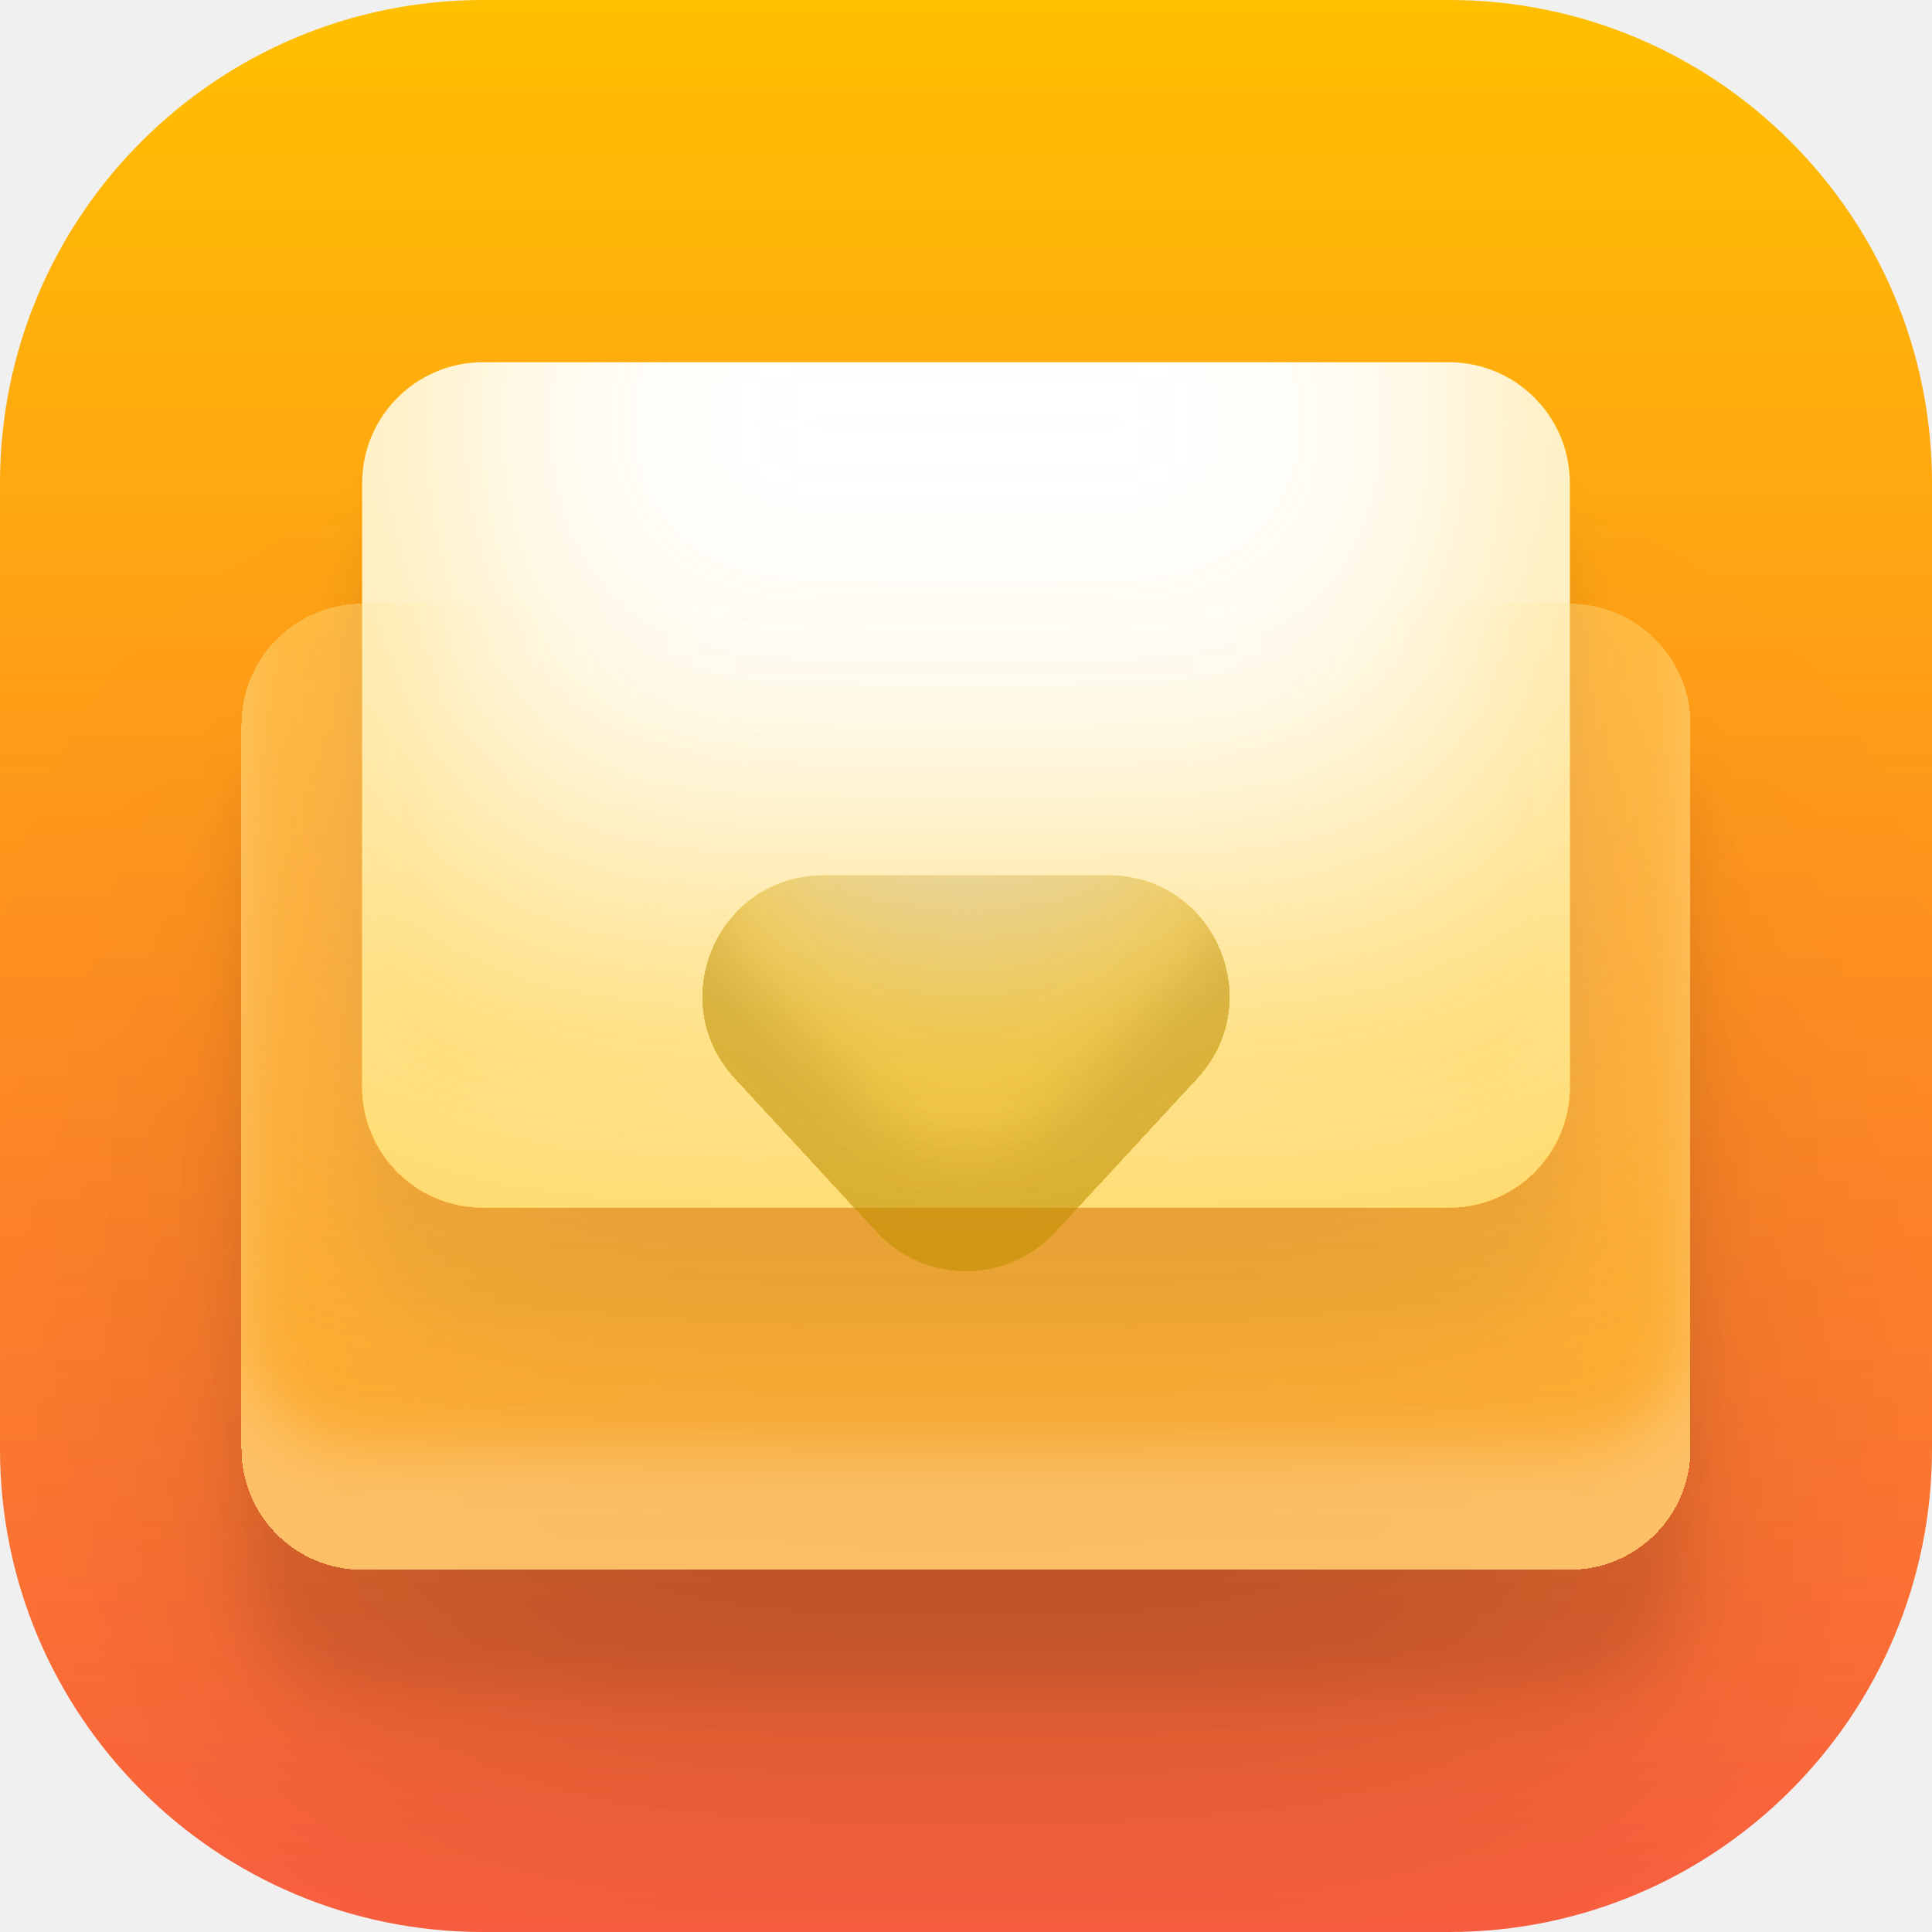
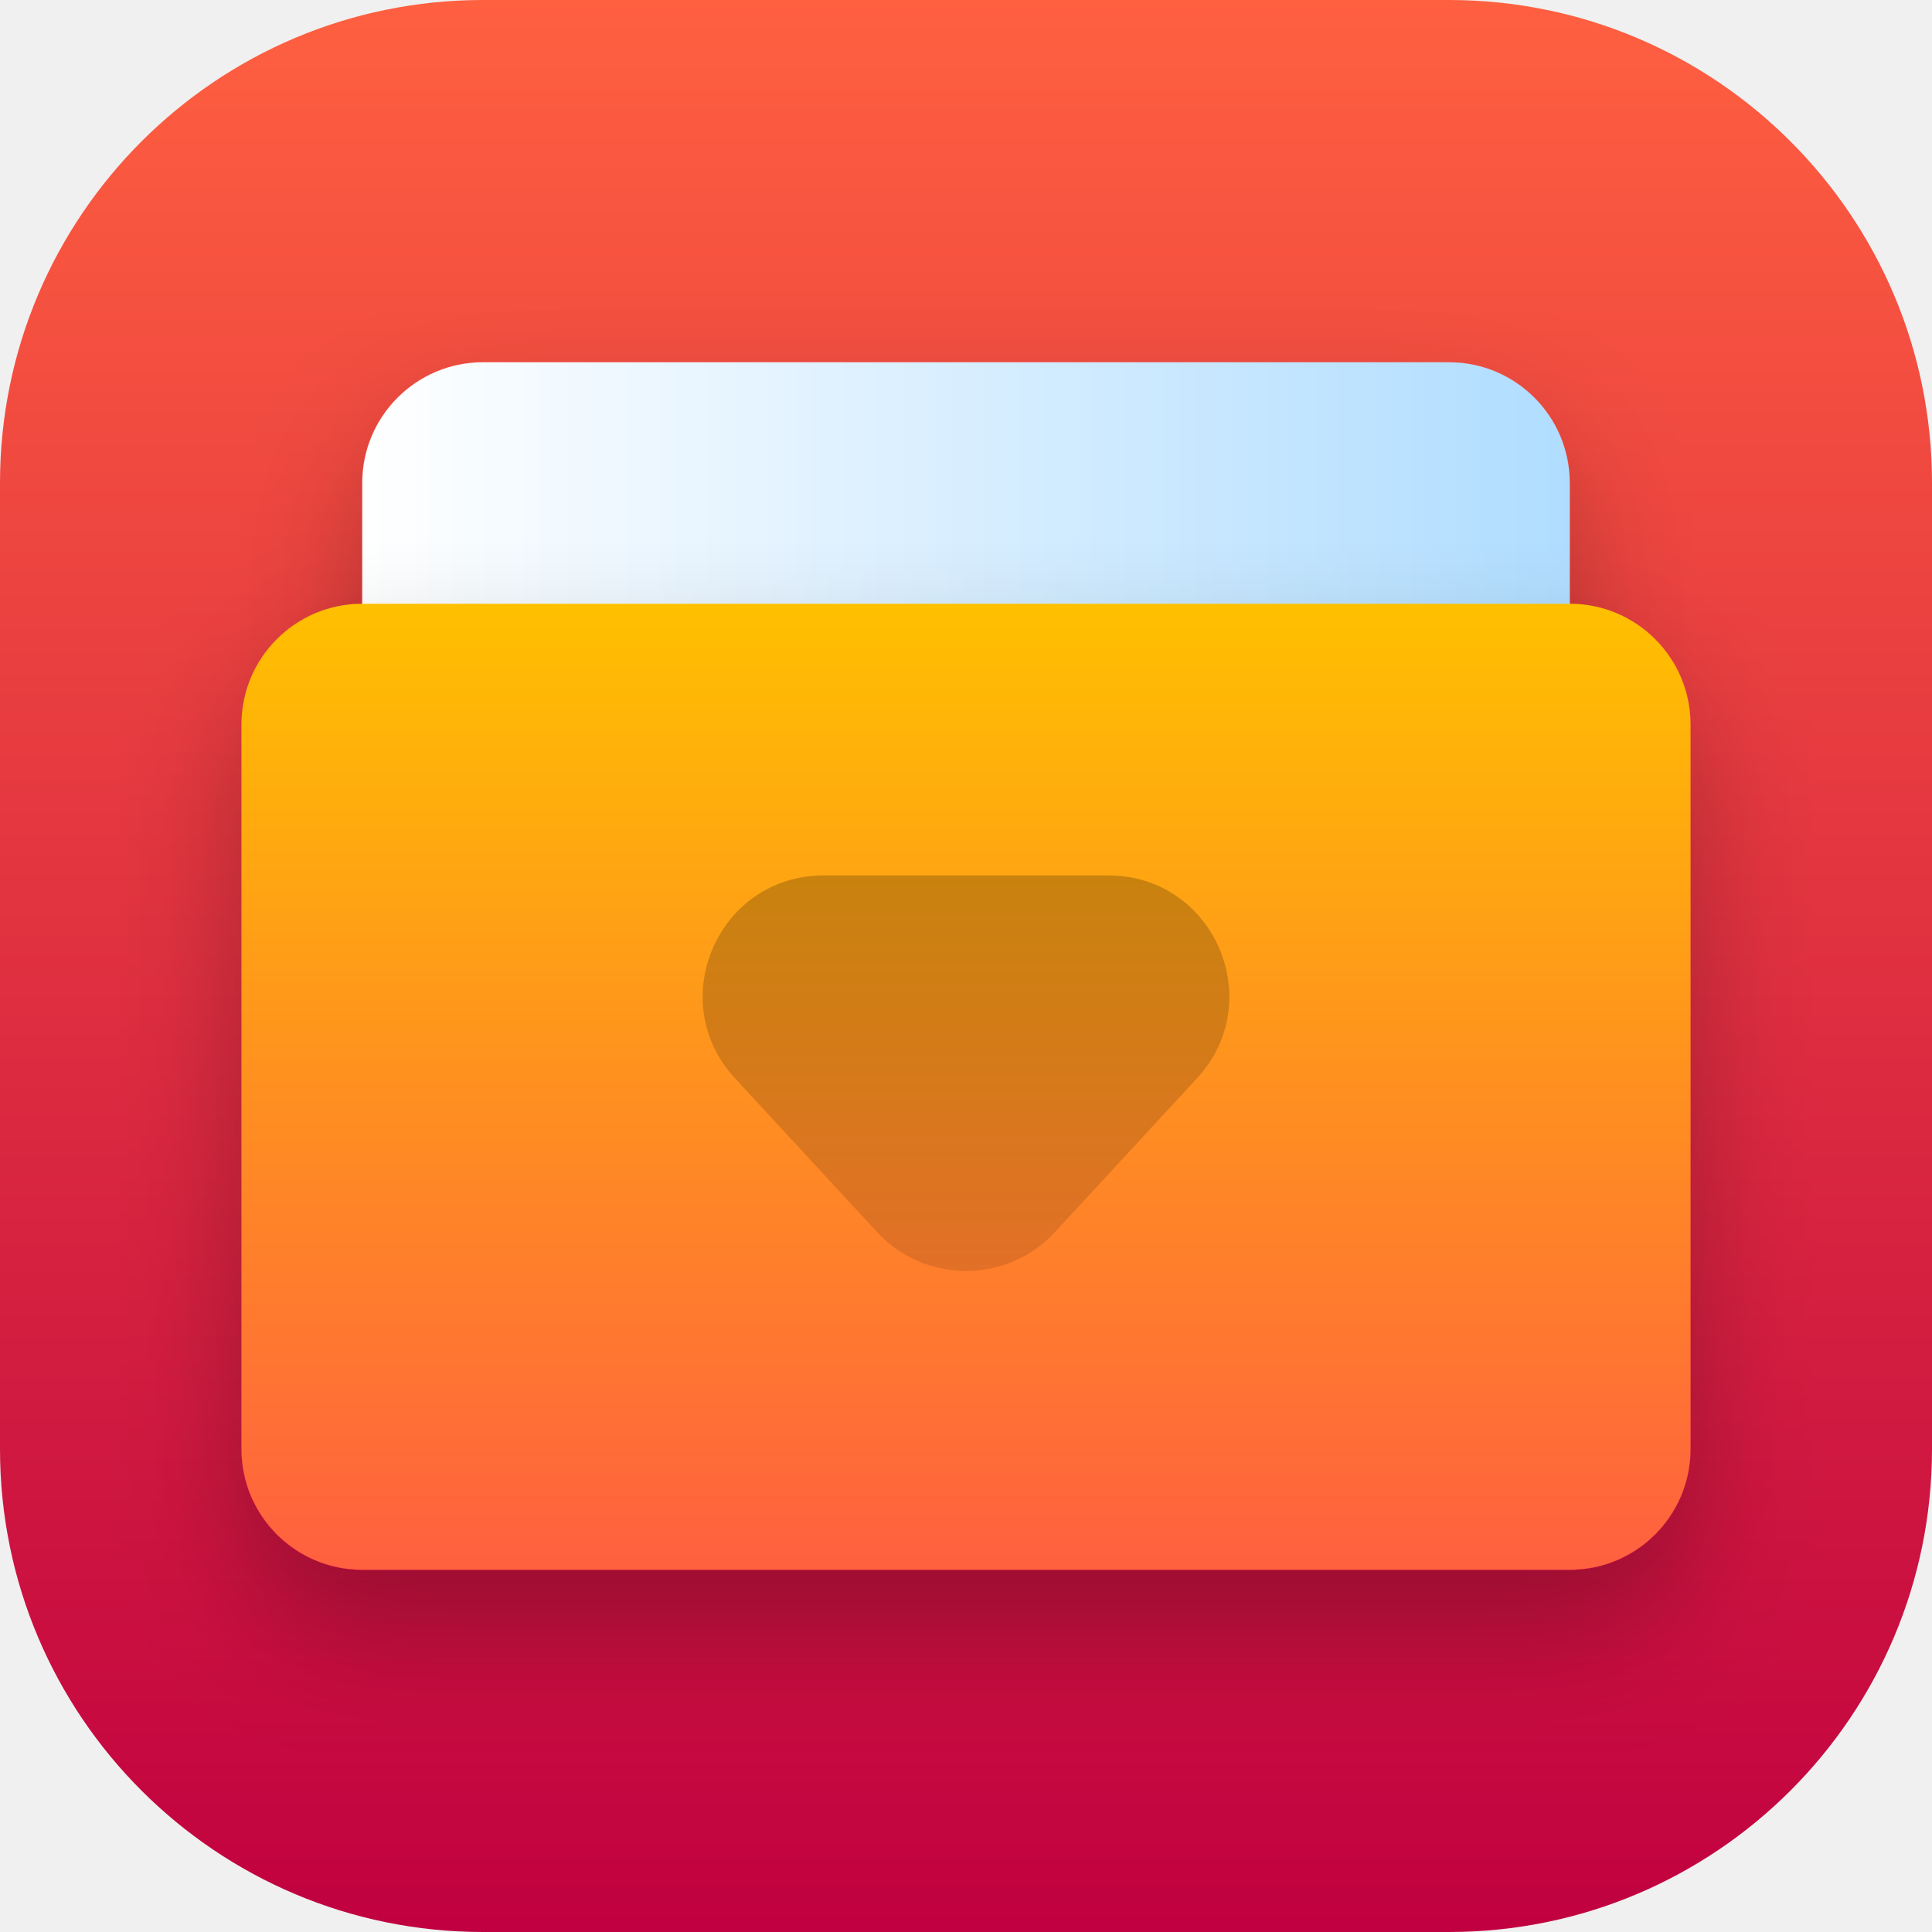
<svg xmlns="http://www.w3.org/2000/svg" width="16" height="16" viewBox="0 0 16 16" fill="none">
-   <g clip-path="url(#clip0_26_399)">
-     <rect width="16" height="16" rx="4" fill="url(#paint0_linear_26_399)" />
-     <g filter="url(#filter0_ddii_26_399)">
-       <rect x="3" y="3" width="10" height="7" rx="1" fill="white" />
-     </g>
-     <g filter="url(#filter1_bddii_26_399)">
-       <rect x="2" y="5" width="12" height="8" rx="1" fill="white" fill-opacity="0.25" shape-rendering="crispEdges" />
-     </g>
-     <g filter="url(#filter2_ii_26_399)">
-       <path d="M8.735 10.205C8.339 10.633 7.661 10.633 7.265 10.205L6.086 8.929C5.495 8.288 5.949 7.25 6.821 7.25H9.179C10.051 7.25 10.505 8.288 9.914 8.929L8.735 10.205Z" fill="black" fill-opacity="0.1" />
-     </g>
+   <rect width="16" height="16" rx="4" fill="url(#paint0_linear_26_399)" />
+   <g filter="url(#filter0_d_26_399)">
+     <rect x="3" y="3" width="10" height="7" rx="1" fill="url(#paint1_linear_26_399)" />
  </g>
+   <g filter="url(#filter1_d_26_399)">
+     <rect x="2" y="5" width="12" height="8" rx="1" fill="url(#paint2_linear_26_399)" />
+   </g>
+   <path d="M8.735 10.205C8.339 10.633 7.661 10.633 7.265 10.205L6.086 8.929C5.495 8.288 5.949 7.25 6.821 7.25H9.179C10.051 7.25 10.505 8.288 9.914 8.929L8.735 10.205Z" fill="url(#paint3_linear_26_399)" />
  <defs>
-     <filter id="filter0_ddii_26_399" x="-1" y="0" width="18" height="18" filterUnits="userSpaceOnUse" color-interpolation-filters="sRGB">
+     <filter id="filter0_d_26_399" x="2" y="2.5" width="12" height="9" filterUnits="userSpaceOnUse" color-interpolation-filters="sRGB">
      <feFlood flood-opacity="0" result="BackgroundImageFix" />
      <feColorMatrix in="SourceAlpha" type="matrix" values="0 0 0 0 0 0 0 0 0 0 0 0 0 0 0 0 0 0 127 0" result="hardAlpha" />
-       <feOffset dy="4" />
-       <feGaussianBlur stdDeviation="2" />
+       <feOffset dy="0.5" />
+       <feGaussianBlur stdDeviation="0.5" />
      <feComposite in2="hardAlpha" operator="out" />
-       <feColorMatrix type="matrix" values="0 0 0 0 0 0 0 0 0 0 0 0 0 0 0 0 0 0 0.1 0" />
+       <feColorMatrix type="matrix" values="0 0 0 0 0 0 0 0 0 0 0 0 0 0 0 0 0 0 0.25 0" />
      <feBlend mode="normal" in2="BackgroundImageFix" result="effect1_dropShadow_26_399" />
+       <feBlend mode="normal" in="SourceGraphic" in2="effect1_dropShadow_26_399" result="shape" />
+     </filter>
+     <filter id="filter1_d_26_399" x="1" y="4.5" width="14" height="10" filterUnits="userSpaceOnUse" color-interpolation-filters="sRGB">
+       <feFlood flood-opacity="0" result="BackgroundImageFix" />
      <feColorMatrix in="SourceAlpha" type="matrix" values="0 0 0 0 0 0 0 0 0 0 0 0 0 0 0 0 0 0 127 0" result="hardAlpha" />
-       <feOffset dy="1" />
-       <feGaussianBlur stdDeviation="0.25" />
+       <feOffset dy="0.5" />
+       <feGaussianBlur stdDeviation="0.5" />
      <feComposite in2="hardAlpha" operator="out" />
-       <feColorMatrix type="matrix" values="0 0 0 0 0 0 0 0 0 0 0 0 0 0 0 0 0 0 0.1 0" />
-       <feBlend mode="normal" in2="effect1_dropShadow_26_399" result="effect2_dropShadow_26_399" />
-       <feBlend mode="normal" in="SourceGraphic" in2="effect2_dropShadow_26_399" result="shape" />
-       <feColorMatrix in="SourceAlpha" type="matrix" values="0 0 0 0 0 0 0 0 0 0 0 0 0 0 0 0 0 0 127 0" result="hardAlpha" />
-       <feOffset dy="-3" />
-       <feGaussianBlur stdDeviation="1.5" />
-       <feComposite in2="hardAlpha" operator="arithmetic" k2="-1" k3="1" />
-       <feColorMatrix type="matrix" values="0 0 0 0 1 0 0 0 0 0.753 0 0 0 0 0 0 0 0 0.5 0" />
-       <feBlend mode="normal" in2="shape" result="effect3_innerShadow_26_399" />
-       <feColorMatrix in="SourceAlpha" type="matrix" values="0 0 0 0 0 0 0 0 0 0 0 0 0 0 0 0 0 0 127 0" result="hardAlpha" />
-       <feOffset dy="-1" />
-       <feGaussianBlur stdDeviation="0.25" />
-       <feComposite in2="hardAlpha" operator="arithmetic" k2="-1" k3="1" />
-       <feColorMatrix type="matrix" values="0 0 0 0 1 0 0 0 0 1 0 0 0 0 1 0 0 0 0.25 0" />
-       <feBlend mode="normal" in2="effect3_innerShadow_26_399" result="effect4_innerShadow_26_399" />
-     </filter>
-     <filter id="filter1_bddii_26_399" x="-2" y="1" width="20" height="20" filterUnits="userSpaceOnUse" color-interpolation-filters="sRGB">
-       <feFlood flood-opacity="0" result="BackgroundImageFix" />
-       <feGaussianBlur in="BackgroundImageFix" stdDeviation="2" />
-       <feComposite in2="SourceAlpha" operator="in" result="effect1_backgroundBlur_26_399" />
-       <feColorMatrix in="SourceAlpha" type="matrix" values="0 0 0 0 0 0 0 0 0 0 0 0 0 0 0 0 0 0 127 0" result="hardAlpha" />
-       <feOffset dy="4" />
-       <feGaussianBlur stdDeviation="2" />
-       <feComposite in2="hardAlpha" operator="out" />
-       <feColorMatrix type="matrix" values="0 0 0 0 0 0 0 0 0 0 0 0 0 0 0 0 0 0 0.1 0" />
-       <feBlend mode="normal" in2="effect1_backgroundBlur_26_399" result="effect2_dropShadow_26_399" />
-       <feColorMatrix in="SourceAlpha" type="matrix" values="0 0 0 0 0 0 0 0 0 0 0 0 0 0 0 0 0 0 127 0" result="hardAlpha" />
-       <feOffset dy="1" />
-       <feGaussianBlur stdDeviation="0.25" />
-       <feComposite in2="hardAlpha" operator="out" />
-       <feColorMatrix type="matrix" values="0 0 0 0 0 0 0 0 0 0 0 0 0 0 0 0 0 0 0.1 0" />
-       <feBlend mode="normal" in2="effect2_dropShadow_26_399" result="effect3_dropShadow_26_399" />
-       <feBlend mode="normal" in="SourceGraphic" in2="effect3_dropShadow_26_399" result="shape" />
-       <feColorMatrix in="SourceAlpha" type="matrix" values="0 0 0 0 0 0 0 0 0 0 0 0 0 0 0 0 0 0 127 0" result="hardAlpha" />
-       <feOffset dy="-4" />
-       <feGaussianBlur stdDeviation="2" />
-       <feComposite in2="hardAlpha" operator="arithmetic" k2="-1" k3="1" />
-       <feColorMatrix type="matrix" values="0 0 0 0 1 0 0 0 0 0.753 0 0 0 0 0 0 0 0 0.5 0" />
-       <feBlend mode="normal" in2="shape" result="effect4_innerShadow_26_399" />
-       <feColorMatrix in="SourceAlpha" type="matrix" values="0 0 0 0 0 0 0 0 0 0 0 0 0 0 0 0 0 0 127 0" result="hardAlpha" />
-       <feOffset dy="-1" />
-       <feGaussianBlur stdDeviation="0.25" />
-       <feComposite in2="hardAlpha" operator="arithmetic" k2="-1" k3="1" />
-       <feColorMatrix type="matrix" values="0 0 0 0 1 0 0 0 0 1 0 0 0 0 1 0 0 0 0.25 0" />
-       <feBlend mode="normal" in2="effect4_innerShadow_26_399" result="effect5_innerShadow_26_399" />
-     </filter>
-     <filter id="filter2_ii_26_399" x="5.819" y="5.25" width="4.362" height="5.276" filterUnits="userSpaceOnUse" color-interpolation-filters="sRGB">
-       <feFlood flood-opacity="0" result="BackgroundImageFix" />
-       <feBlend mode="normal" in="SourceGraphic" in2="BackgroundImageFix" result="shape" />
-       <feColorMatrix in="SourceAlpha" type="matrix" values="0 0 0 0 0 0 0 0 0 0 0 0 0 0 0 0 0 0 127 0" result="hardAlpha" />
-       <feOffset dy="-2" />
-       <feGaussianBlur stdDeviation="1" />
-       <feComposite in2="hardAlpha" operator="arithmetic" k2="-1" k3="1" />
-       <feColorMatrix type="matrix" values="0 0 0 0 1 0 0 0 0 0.753 0 0 0 0 0 0 0 0 0.5 0" />
-       <feBlend mode="normal" in2="shape" result="effect1_innerShadow_26_399" />
-       <feColorMatrix in="SourceAlpha" type="matrix" values="0 0 0 0 0 0 0 0 0 0 0 0 0 0 0 0 0 0 127 0" result="hardAlpha" />
-       <feOffset dy="-1" />
-       <feGaussianBlur stdDeviation="0.25" />
-       <feComposite in2="hardAlpha" operator="arithmetic" k2="-1" k3="1" />
-       <feColorMatrix type="matrix" values="0 0 0 0 0 0 0 0 0 0 0 0 0 0 0 0 0 0 0.1 0" />
-       <feBlend mode="normal" in2="effect1_innerShadow_26_399" result="effect2_innerShadow_26_399" />
+       <feColorMatrix type="matrix" values="0 0 0 0 0 0 0 0 0 0 0 0 0 0 0 0 0 0 0.25 0" />
+       <feBlend mode="normal" in2="BackgroundImageFix" result="effect1_dropShadow_26_399" />
+       <feBlend mode="normal" in="SourceGraphic" in2="effect1_dropShadow_26_399" result="shape" />
    </filter>
    <linearGradient id="paint0_linear_26_399" x1="8" y1="0" x2="8" y2="16" gradientUnits="userSpaceOnUse">
+       <stop stop-color="#FF6040" />
+       <stop offset="1" stop-color="#C00040" />
+     </linearGradient>
+     <linearGradient id="paint1_linear_26_399" x1="3" y1="3" x2="13" y2="3" gradientUnits="userSpaceOnUse">
+       <stop stop-color="white" />
+       <stop offset="1" stop-color="#B0DDFF" />
+     </linearGradient>
+     <linearGradient id="paint2_linear_26_399" x1="8" y1="5" x2="8" y2="13" gradientUnits="userSpaceOnUse">
      <stop stop-color="#FFC000" />
      <stop offset="1" stop-color="#FF6040" />
    </linearGradient>
-     <clipPath id="clip0_26_399">
-       <rect width="16" height="16" rx="4" fill="white" />
-     </clipPath>
+     <linearGradient id="paint3_linear_26_399" x1="8" y1="11" x2="8" y2="6" gradientUnits="userSpaceOnUse">
+       <stop stop-opacity="0.1" />
+       <stop offset="1" stop-opacity="0.25" />
+     </linearGradient>
  </defs>
</svg>
